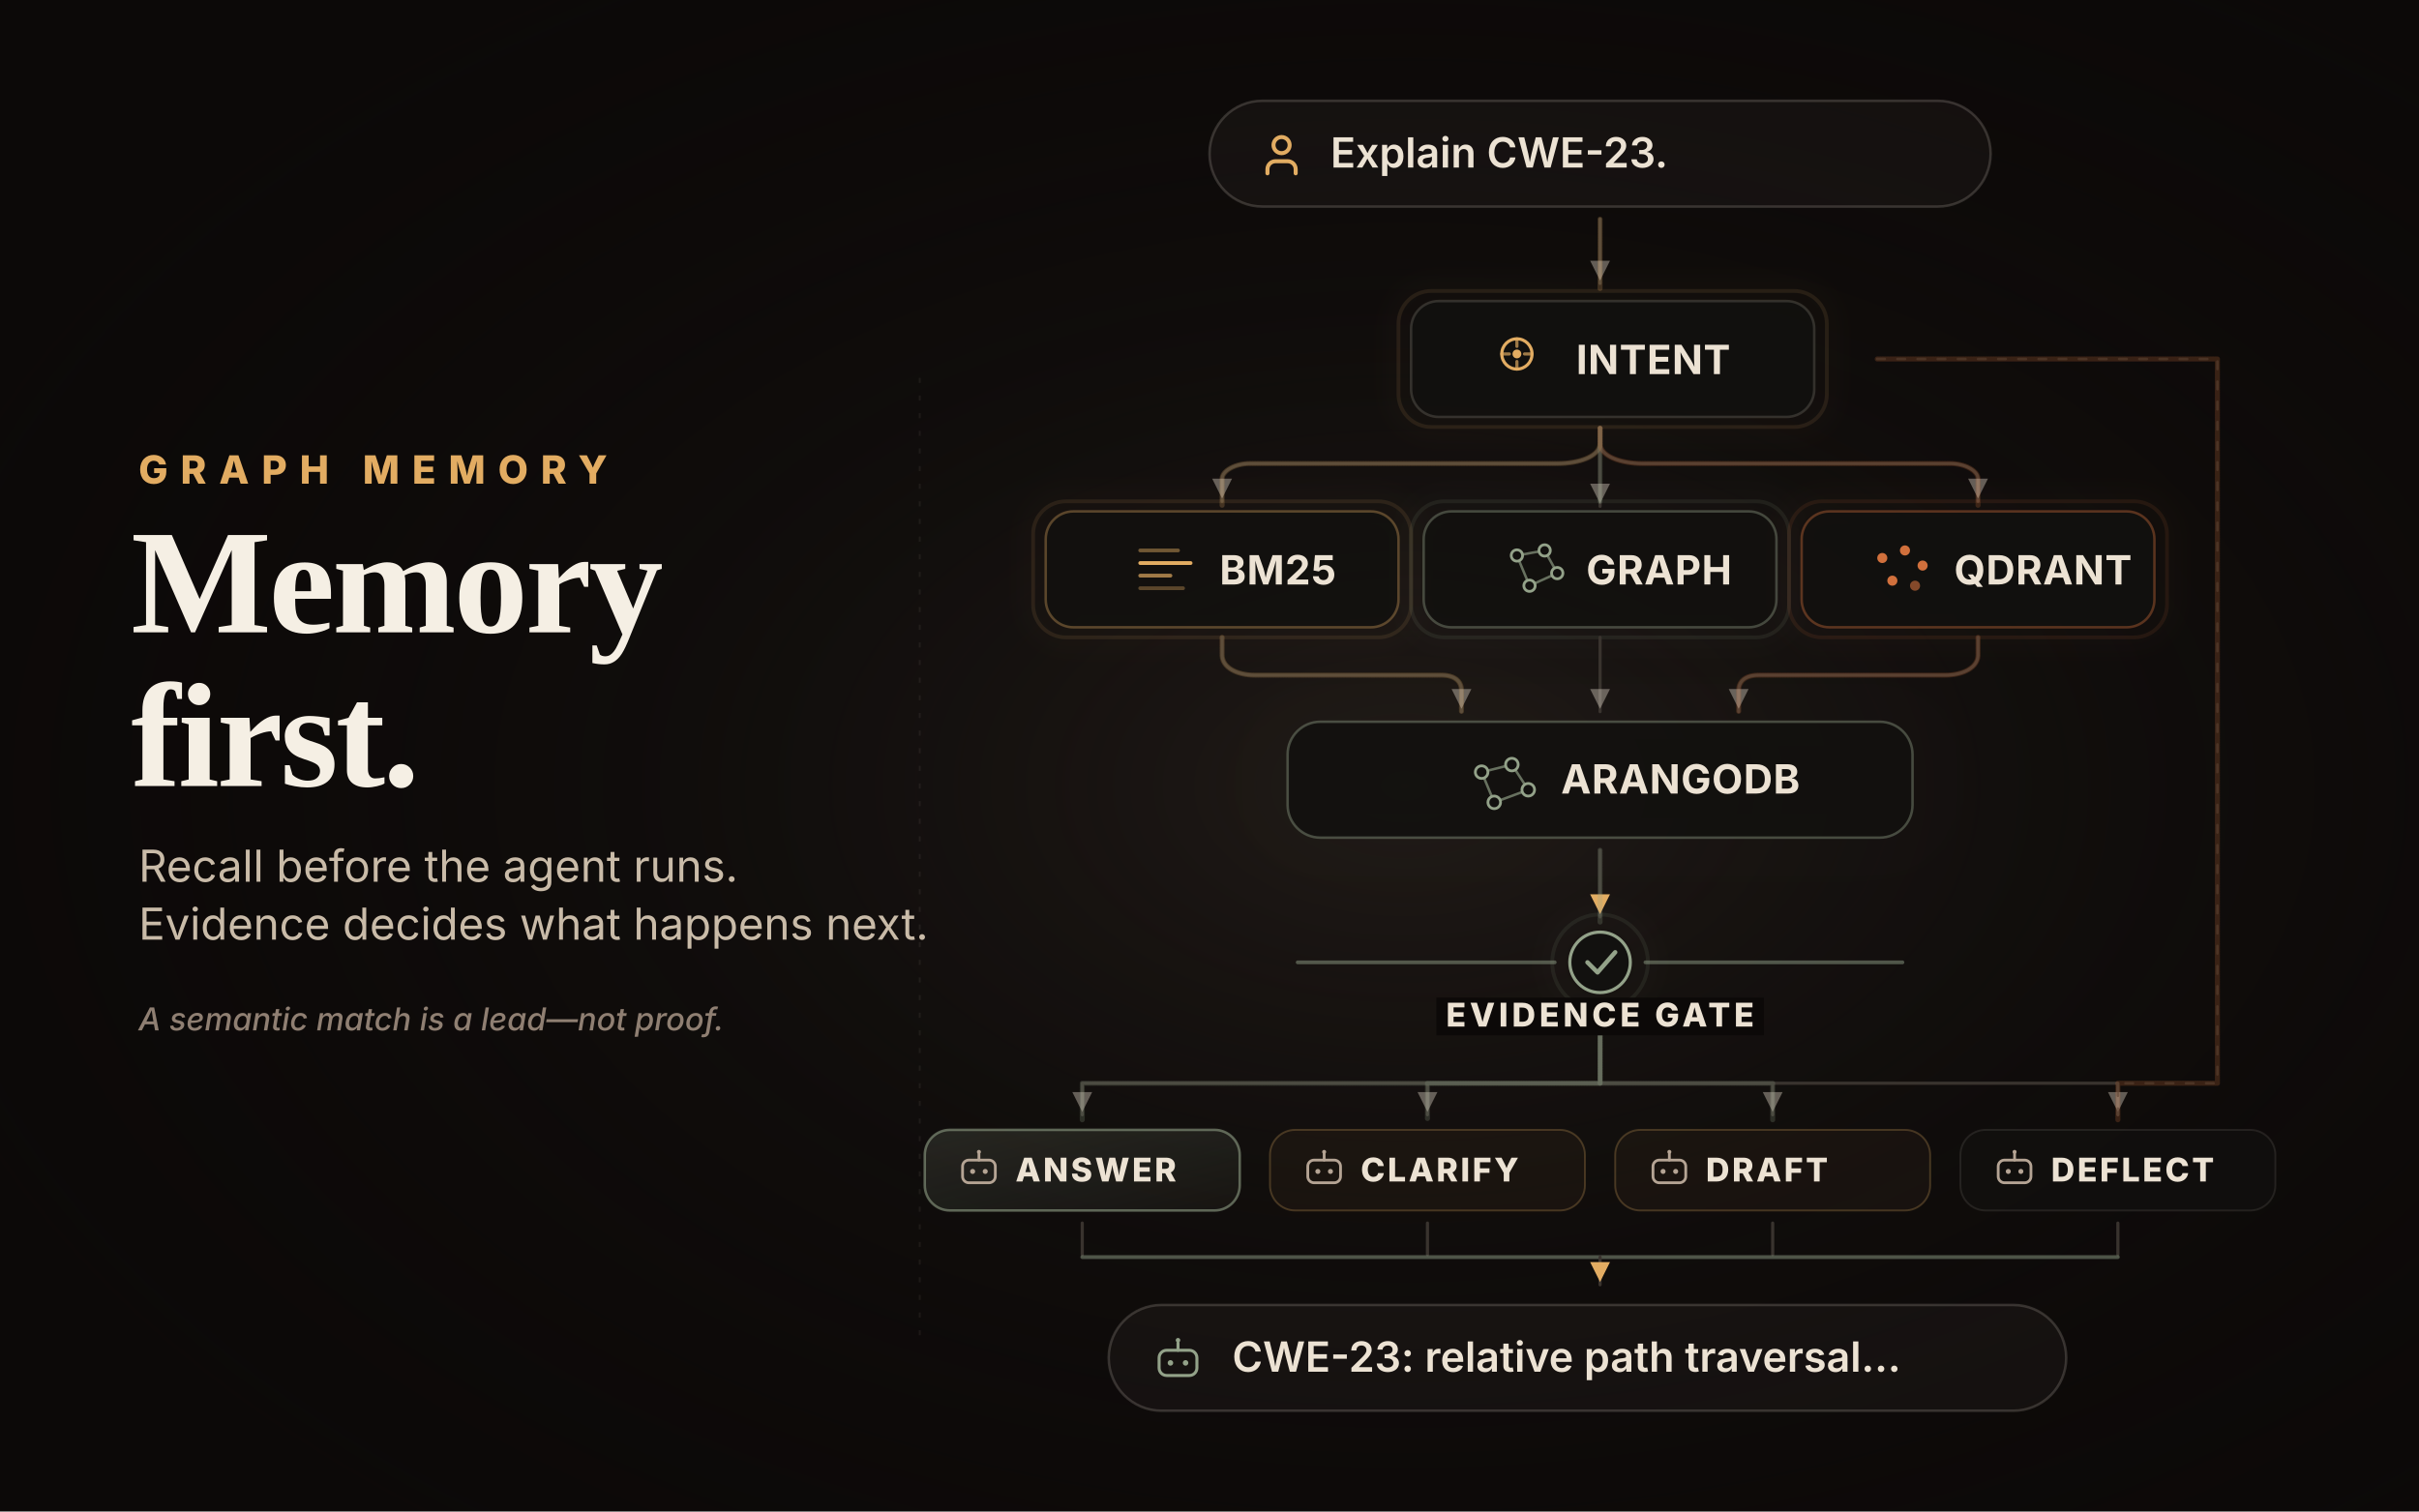
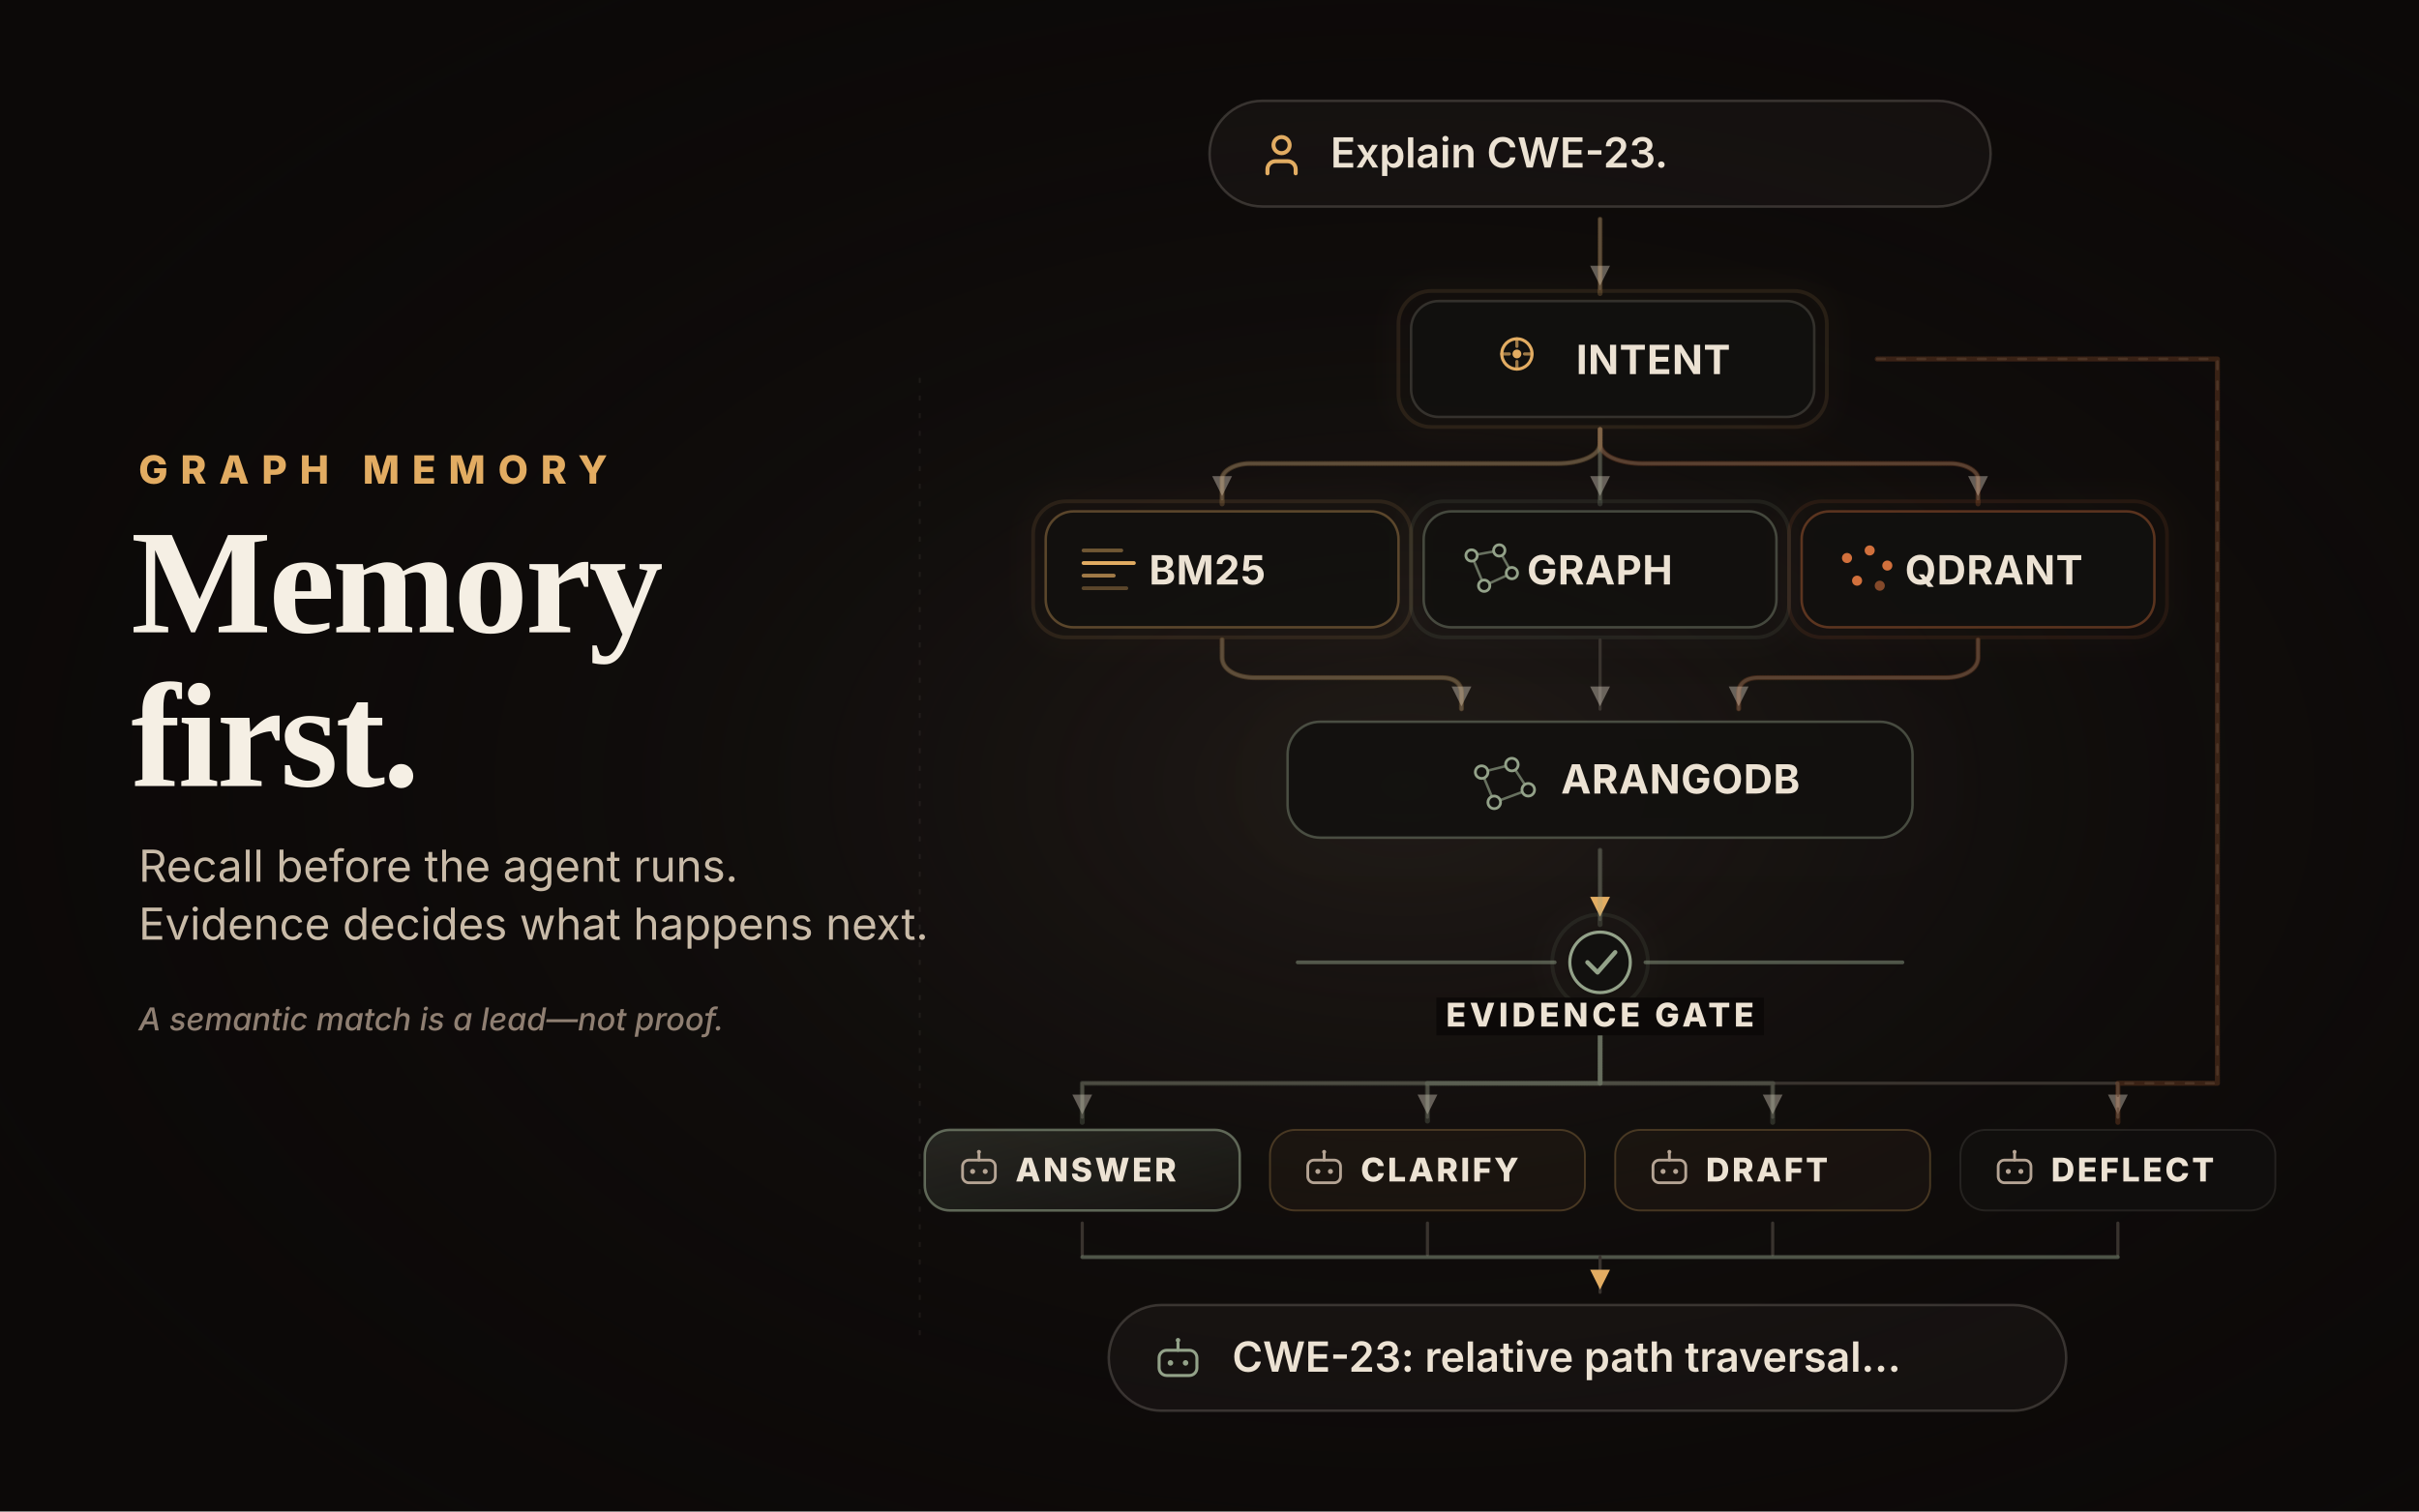
<svg xmlns="http://www.w3.org/2000/svg" viewBox="0 0 1920 1200" width="1920" height="1200" preserveAspectRatio="xMidYMid meet" role="img" aria-labelledby="memory-pipeline-title memory-pipeline-desc" tabindex="0">
  <defs>
    <radialGradient id="bg-glow" cx="58%" cy="52%" r="66%">
      <stop offset="0" stop-color="#261f1b" stop-opacity="0.78" />
      <stop offset="0.46" stop-color="#151210" stop-opacity="0.42" />
      <stop offset="1" stop-color="#0c0908" stop-opacity="0" />
    </radialGradient>
    <linearGradient id="answer-fill" x1="0" y1="0" x2="1" y2="1">
      <stop offset="0" stop-color="#93a289" stop-opacity="0.17" />
      <stop offset="1" stop-color="#93a289" stop-opacity="0.05" />
    </linearGradient>
    <marker id="flow-arrow" viewBox="0 0 10 10" refX="8" refY="5" markerWidth="9" markerHeight="9" orient="auto-start-reverse">
      <path d="M 0 1.5 L 7 5 L 0 8.5 z" fill="rgba(236,226,211,0.38)" />
    </marker>
    <marker id="flow-arrow-ember" viewBox="0 0 10 10" refX="8" refY="5" markerWidth="9" markerHeight="9" orient="auto-start-reverse">
      <path d="M 0 1.5 L 7 5 L 0 8.5 z" fill="#d1703c" />
    </marker>
    <marker id="flow-arrow-brass" viewBox="0 0 10 10" refX="8" refY="5" markerWidth="9" markerHeight="9" orient="auto-start-reverse">
      <path d="M 0 1.5 L 7 5 L 0 8.5 z" fill="#e2ac62" />
    </marker>
    <filter id="soft-glow" x="-80%" y="-80%" width="260%" height="260%">
      <feGaussianBlur stdDeviation="10" result="blur" />
      <feMerge>
        <feMergeNode in="blur" />
        <feMergeNode in="SourceGraphic" />
      </feMerge>
    </filter>
    <filter id="wide-glow" x="-120%" y="-120%" width="340%" height="340%">
      <feGaussianBlur stdDeviation="22" />
    </filter>
    <style>
      #memory-pipeline .sans {
        font-family: Inter, ui-sans-serif, system-ui, -apple-system, BlinkMacSystemFont, "Segoe UI", sans-serif;
      }
      #memory-pipeline .mono {
        font-family: ui-monospace, SFMono-Regular, Menlo, Monaco, Consolas, "Liberation Mono", monospace;
      }
      #memory-pipeline .eyebrow {
        fill: #e2ac62;
        font-size: 31px;
        font-weight: 760;
        letter-spacing: 10px;
      }
      #memory-pipeline .serif {
        font-family: Fraunces, Georgia, "Times New Roman", serif;
      }
      #memory-pipeline .headline {
        fill: #f5efe4;
        font-size: 118px;
        font-weight: 720;
        letter-spacing: -2px;
      }
      #memory-pipeline .subhead {
        fill: #c9bba8;
        font-size: 35px;
        font-weight: 430;
      }
      #memory-pipeline .footer {
        fill: #8f7f72;
        font-size: 25px;
        font-weight: 480;
        font-style: italic;
      }
      #memory-pipeline .stage-name {
        fill: #ece2d3;
        font-size: 32px;
        font-weight: 660;
        letter-spacing: 0.5px;
      }
      #memory-pipeline .query-label {
        fill: #e2ac62;
        font-size: 19px;
        font-weight: 760;
        letter-spacing: 3px;
      }
      #memory-pipeline .query-text {
        fill: #ece2d3;
        font-size: 33px;
        font-weight: 570;
      }
      #memory-pipeline .gate-name {
        fill: #ece2d3;
        font-size: 26px;
        font-weight: 760;
        letter-spacing: 3px;
      }
      #memory-pipeline .outcome-name {
        fill: #ece2d3;
        font-size: 26px;
        font-weight: 760;
        letter-spacing: 2px;
      }
      #memory-pipeline .terminal-label {
        fill: #b5a494;
        font-size: 26px;
        font-weight: 720;
        letter-spacing: 4px;
      }

      #memory-pipeline .panel {
        fill: rgba(18, 17, 15, 0.86);
        stroke: rgba(236, 226, 211, 0.16);
        stroke-width: 2;
      }
      #memory-pipeline .panel-soft {
        fill: rgba(18, 17, 15, 0.68);
        stroke: rgba(236, 226, 211, 0.10);
        stroke-width: 1.5;
      }
      #memory-pipeline .query-shell {
        fill: rgba(236, 226, 211, 0.035);
        stroke: rgba(236, 226, 211, 0.18);
        stroke-width: 2;
      }
      #memory-pipeline .base-path {
        fill: none;
        stroke: #39332e;
        stroke-width: 2.5;
        stroke-linecap: round;
        stroke-linejoin: round;
      }
      #memory-pipeline .base-path-faint {
        fill: none;
        stroke: #39332e;
        stroke-width: 2;
        stroke-linecap: round;
        stroke-dasharray: 6 10;
        opacity: 0.58;
      }
      #memory-pipeline .flow-path {
        fill: none;
        stroke-width: 4;
        stroke-linecap: round;
        stroke-linejoin: round;
        stroke-dasharray: 1;
        stroke-dashoffset: 0;
        opacity: 0.22;
      }
      #memory-pipeline .flow-amber { stroke: #e2ac62; }
      #memory-pipeline .flow-violet { stroke: #d1703c; }
      #memory-pipeline .flow-mint { stroke: #93a289; }
      #memory-pipeline .stage-halo {
        fill: none;
        stroke-width: 3;
        opacity: 0.12;
      }
      #memory-pipeline .halo-amber { stroke: #e2ac62; }
      #memory-pipeline .halo-violet { stroke: #d1703c; }
      #memory-pipeline .halo-mint { stroke: #93a289; }
      #memory-pipeline .intent-mark {
        fill: none;
        stroke: #e2ac62;
        stroke-width: 2.5;
        stroke-linecap: round;
      }
      #memory-pipeline .bm25-line {
        stroke: #e2ac62;
        stroke-width: 3;
        stroke-linecap: round;
      }
      #memory-pipeline .q-node {
        fill: #d1703c;
      }
      #memory-pipeline .q-edge {
        stroke: rgba(209, 112, 60, 0.7);
        stroke-width: 1.5;
      }
      #memory-pipeline .graph-edge {
        stroke: rgba(147, 162, 137, 0.66);
        stroke-width: 2;
      }
      #memory-pipeline .graph-node {
        fill: #12110f;
        stroke: #93a289;
        stroke-width: 2.2;
      }
      #memory-pipeline .gate-line {
        stroke: rgba(147, 162, 137, 0.48);
        stroke-width: 3;
        stroke-linecap: round;
      }
      #memory-pipeline .gate-ring {
        fill: #12110f;
        stroke: #93a289;
        stroke-width: 2.5;
      }
      #memory-pipeline .gate-check {
        fill: none;
        stroke: #93a289;
        stroke-width: 3.5;
        stroke-linecap: round;
        stroke-linejoin: round;
      }
      #memory-pipeline .answer-shell {
        fill: url(#answer-fill);
        stroke: rgba(147, 162, 137, 0.58);
        stroke-width: 2;
      }
      #memory-pipeline .clarify-shell {
        fill: rgba(226, 172, 98, 0.045);
        stroke: rgba(226, 172, 98, 0.25);
        stroke-width: 1.5;
      }
      #memory-pipeline .scan-shell {
        fill: rgba(209, 112, 60, 0.05);
        stroke: rgba(209, 112, 60, 0.55);
        stroke-width: 2;
        stroke-dasharray: 7 7;
      }
      #memory-pipeline .panel-02a { stroke: rgba(226, 172, 98, 0.34); }
      #memory-pipeline .panel-02b { stroke: rgba(209, 112, 60, 0.38); }
      #memory-pipeline .panel-03  { stroke: rgba(147, 162, 137, 0.40); }
      #memory-pipeline .panel-02g { stroke: rgba(147, 162, 137, 0.38); }

      @media (prefers-reduced-motion: no-preference) {
        @keyframes draw-query {
          0%, 2% { stroke-dashoffset: 1; opacity: 0; }
          10% { opacity: 1; }
          16%, 24% { stroke-dashoffset: 0; opacity: 1; }
          30%, 100% { stroke-dashoffset: 0; opacity: 0.18; }
        }
        @keyframes pulse-intent {
          0%, 10%, 100% { opacity: 0; transform: scale(0.96); }
          16%, 26% { opacity: 0.75; transform: scale(1); }
          32% { opacity: 0.12; transform: scale(1.04); }
        }
        @keyframes draw-split {
          0%, 16% { stroke-dashoffset: 1; opacity: 0; }
          22% { opacity: 1; }
          30%, 36% { stroke-dashoffset: 0; opacity: 1; }
          42%, 100% { stroke-dashoffset: 0; opacity: 0.18; }
        }
        @keyframes pulse-recall {
          0%, 22%, 100% { opacity: 0; transform: scale(0.97); }
          30%, 40% { opacity: 0.72; transform: scale(1); }
          46% { opacity: 0.10; transform: scale(1.03); }
        }
        @keyframes draw-merge {
          0%, 30% { stroke-dashoffset: 1; opacity: 0; }
          36% { opacity: 1; }
          44%, 50% { stroke-dashoffset: 0; opacity: 1; }
          56%, 100% { stroke-dashoffset: 0; opacity: 0.18; }
        }
        @keyframes pulse-record {
          0%, 38%, 100% { opacity: 0; transform: scale(0.98); }
          46%, 56% { opacity: 0.7; transform: scale(1.035); }
          62% { opacity: 0.10; transform: scale(1.035); }
        }
        @keyframes draw-gate {
          0%, 46% { stroke-dashoffset: 1; opacity: 0; }
          52% { opacity: 1; }
          60%, 66% { stroke-dashoffset: 0; opacity: 1; }
          72%, 100% { stroke-dashoffset: 0; opacity: 0.18; }
        }
        @keyframes pulse-gate {
          0%, 50%, 100% { opacity: 0; transform: scale(0.9); }
          58%, 70% { opacity: 0.8; transform: scale(1); }
          78% { opacity: 0.14; transform: scale(1.06); }
        }
        @keyframes query-dot {
          0%, 2% { transform: scale(0.7); opacity: 0.3; }
          10%, 22% { transform: scale(1.15); opacity: 1; }
          32%, 100% { transform: scale(1); opacity: 0.55; }
        }
        #memory-pipeline .query-flow { animation: draw-query 6s ease-in-out infinite; }
        #memory-pipeline .intent-halo {
          transform-origin: 1070px 315px;
          animation: pulse-intent 6s ease-in-out infinite;
        }
        #memory-pipeline .split-flow { animation: draw-split 6s ease-in-out infinite; }
        #memory-pipeline .bm25-halo {
          transform-origin: 770px 482px;
          animation: pulse-recall 6s ease-in-out infinite;
        }
        #memory-pipeline .graph-halo {
          transform-origin: 1070px 482px;
          animation: pulse-recall 6s ease-in-out infinite;
          animation-delay: 0.09s;
        }
        #memory-pipeline .qdrant-halo {
          transform-origin: 1370px 482px;
          animation: pulse-recall 6s ease-in-out infinite;
          animation-delay: 0.18s;
        }
        #memory-pipeline .merge-flow { animation: draw-merge 6s ease-in-out infinite; }
        #memory-pipeline .record-halo {
          transform-origin: 1070px 649px;
          animation: pulse-record 6s ease-in-out infinite;
        }
        #memory-pipeline .gate-flow { animation: draw-gate 6s ease-in-out infinite; }
        #memory-pipeline .gate-halo {
          transform-origin: 1070px 794px;
          animation: pulse-gate 6s ease-in-out infinite;
        }
        #memory-pipeline .query-dot { transform-origin: 817px 153px; animation: query-dot 6s ease-in-out infinite; }
        @keyframes q-cycle {
          0%, 0.5% { opacity: 0; }
          2%, 25.5% { opacity: 1; }
          27%, 100% { opacity: 0; }
        }
        @keyframes r-cycle {
          0%, 18.5% { opacity: 0; }
          20%, 43% { opacity: 1; }
          44.5%, 100% { opacity: 0; }
        }
        @keyframes route-run {
          0%, 15% { stroke-dashoffset: 1; opacity: 0; }
          16% { opacity: 1; }
          18.5%, 22% { stroke-dashoffset: 0; opacity: 0.9; }
          24.5%, 100% { stroke-dashoffset: 0; opacity: 0; }
        }
        @keyframes deflect-run {
          0%, 79% { stroke-dashoffset: 1; opacity: 0; }
          80.5% { opacity: 1; }
          85%, 95% { stroke-dashoffset: 0; opacity: 0.9; }
          99%, 100% { stroke-dashoffset: 0; opacity: 0; }
        }
        @keyframes pill-cycle {
          0%, 16% { opacity: 0.45; }
          18.5%, 23% { opacity: 1; }
          25%, 100% { opacity: 0.45; }
        }
        @keyframes pill-cycle-deflect {
          0%, 84% { opacity: 0.45; }
          86.5%, 98% { opacity: 1; }
          100% { opacity: 0.45; }
        }
        #memory-pipeline .q1 { animation: q-cycle 24s ease-in-out infinite; }
        #memory-pipeline .q2 { animation: q-cycle 24s ease-in-out infinite; animation-delay: 6s; }
        #memory-pipeline .q3 { animation: q-cycle 24s ease-in-out infinite; animation-delay: 12s; }
        #memory-pipeline .q4 { animation: q-cycle 24s ease-in-out infinite; animation-delay: 18s; }
        #memory-pipeline .r1 { animation: r-cycle 24s ease-in-out infinite; }
        #memory-pipeline .r2 { animation: r-cycle 24s ease-in-out infinite; animation-delay: 6s; }
        #memory-pipeline .r3 { animation: r-cycle 24s ease-in-out infinite; animation-delay: 12s; }
        #memory-pipeline .r4 { animation: r-cycle 24s ease-in-out infinite; animation-delay: 18s; }
        #memory-pipeline .route-flow-1 { animation: route-run 24s ease-in-out infinite; }
        #memory-pipeline .route-flow-2 { animation: route-run 24s ease-in-out infinite; animation-delay: 6s; }
        #memory-pipeline .route-flow-3 { animation: route-run 24s ease-in-out infinite; animation-delay: 12s; }
        #memory-pipeline .deflect-flow { animation: deflect-run 24s ease-in-out infinite; }
        #memory-pipeline .route-pill-1 { animation: pill-cycle 24s ease-in-out infinite; }
        #memory-pipeline .route-pill-2 { animation: pill-cycle 24s ease-in-out infinite; animation-delay: 6s; }
        #memory-pipeline .route-pill-3 { animation: pill-cycle 24s ease-in-out infinite; animation-delay: 12s; }
        #memory-pipeline .route-pill-4 { animation: pill-cycle-deflect 24s ease-in-out infinite; }
      }
    </style>
  </defs>
  <g id="memory-pipeline">
    <rect width="1920" height="1200" fill="#0c0908" />
    <rect width="1920" height="1200" fill="url(#bg-glow)" />
    <g aria-label="Card heading" transform="translate(0 -62)">
      <text x="110" y="446" class="sans eyebrow">GRAPH MEMORY</text>
      <text x="104" y="564" class="serif headline">Memory</text>
      <text x="104" y="686" class="serif headline">first.</text>
      <text x="110" y="762" class="sans subhead">Recall before the agent runs.</text>
      <text x="110" y="808" class="sans subhead">Evidence decides what happens next.</text>
      <text x="110" y="880" class="sans footer">A semantic match is a lead—not proof.</text>
    </g>
    <line x1="730" y1="300" x2="730" y2="1060" stroke="rgba(236,226,211,0.07)" stroke-dasharray="4 10" stroke-width="1.5" />
    <g transform="translate(200 -30)">
      <g aria-label="Example question">
        <rect x="760" y="110" width="620" height="84" rx="42" class="query-shell" />
        <g transform="translate(798 134) scale(1.6)" aria-hidden="true" fill="none" stroke="#e2ac62" stroke-width="2" stroke-linecap="round" stroke-linejoin="round">
          <path d="M19 21v-2a4 4 0 0 0-4-4H9a4 4 0 0 0-4 4v2" />
          <circle cx="12" cy="7" r="4" />
        </g>
        <text x="856" y="163" class="sans query-text q1">Explain CWE-23.</text>
        <text x="856" y="163" class="sans query-text q2" opacity="0">How do I secure it?</text>
        <text x="856" y="163" class="sans query-text q3" opacity="0">Draft a fix runbook.</text>
        <text x="856" y="163" class="sans query-text q4" opacity="0">What's the weather?</text>
      </g>
      <g aria-label="Intent stage">
-         <path d="M1070 204 V255" class="base-path" marker-end="url(#flow-arrow)" />
-         <path d="M1070 204 V259" class="flow-path flow-amber query-flow" pathLength="1" />
+         <path d="M1070 204 V259" class="base-path" marker-end="url(#flow-arrow)" />
+         <path d="M1070 204 V263" class="flow-path flow-amber query-flow" pathLength="1" />
        <rect x="910" y="261" width="340" height="108" rx="26" class="stage-halo halo-amber intent-halo" filter="url(#soft-glow)" />
        <rect x="920" y="269" width="320" height="92" rx="22" class="panel" />
        <g transform="translate(988 297)" aria-hidden="true">
          <circle cx="16" cy="14" r="12" class="intent-mark" />
          <path d="M16 2 V8 M16 20 V26 M4 14 H10 M22 14 H28" class="intent-mark" opacity="0.68" />
          <circle cx="16" cy="14" r="3.5" fill="#e2ac62" />
        </g>
        <text x="1051" y="327" class="sans stage-name">INTENT</text>
      </g>
      <g aria-label="Hybrid recall stage">
-         <path d="M1070 370 V382 C1070 392 1054 398 1036 398 H792 C780 398 770 404 770 410 V428" class="base-path" marker-end="url(#flow-arrow)" />
-         <path d="M1070 370 V432" class="base-path" marker-end="url(#flow-arrow)" />
-         <path d="M1070 370 V382 C1070 392 1086 398 1104 398 H1348 C1360 398 1370 404 1370 410 V428" class="base-path" marker-end="url(#flow-arrow)" />
-         <path d="M1070 370 V382 C1070 392 1054 398 1036 398 H792 C780 398 770 404 770 410 V432" class="flow-path flow-amber split-flow" pathLength="1" />
-         <path d="M1070 370 V428" class="flow-path flow-mint split-flow" pathLength="1" />
-         <path d="M1070 370 V382 C1070 392 1086 398 1104 398 H1348 C1360 398 1370 404 1370 410 V432" class="flow-path flow-violet split-flow" pathLength="1" />
+         <path d="M1070 371 V382 C1070 392 1054 398 1036 398 H792 C780 398 770 404 770 410 V426" class="base-path" marker-end="url(#flow-arrow)" />
+         <path d="M1070 371 V426" class="base-path" marker-end="url(#flow-arrow)" />
+         <path d="M1070 371 V382 C1070 392 1086 398 1104 398 H1348 C1360 398 1370 404 1370 410 V426" class="base-path" marker-end="url(#flow-arrow)" />
+         <path d="M1070 371 V382 C1070 392 1054 398 1036 398 H792 C780 398 770 404 770 410 V430" class="flow-path flow-amber split-flow" pathLength="1" />
+         <path d="M1070 371 V430" class="flow-path flow-mint split-flow" pathLength="1" />
+         <path d="M1070 371 V382 C1070 392 1086 398 1104 398 H1348 C1360 398 1370 404 1370 410 V430" class="flow-path flow-violet split-flow" pathLength="1" />
        <rect x="620" y="428" width="300" height="108" rx="26" class="stage-halo halo-amber bm25-halo" filter="url(#soft-glow)" />
        <rect x="630" y="436" width="280" height="92" rx="22" class="panel panel-02a" />
-         <g transform="translate(705 463)" aria-hidden="true">
+         <g transform="translate(660 463)" aria-hidden="true">
          <line x1="0" y1="4" x2="30" y2="4" class="bm25-line" opacity="0.45" />
          <line x1="0" y1="14" x2="40" y2="14" class="bm25-line" />
          <line x1="0" y1="24" x2="24" y2="24" class="bm25-line" opacity="0.68" />
          <line x1="0" y1="34" x2="34" y2="34" class="bm25-line" opacity="0.35" />
        </g>
-         <text x="768" y="494" class="sans stage-name">BM25</text>
+         <text x="712" y="494" class="sans stage-name">BM25</text>
        <rect x="920" y="428" width="300" height="108" rx="26" class="stage-halo halo-mint graph-halo" filter="url(#soft-glow)" />
        <rect x="930" y="436" width="280" height="92" rx="22" class="panel panel-02g" />
-         <g transform="translate(996 463)" aria-hidden="true">
+         <g transform="translate(960 463)" aria-hidden="true">
          <line x1="8" y1="8" x2="30" y2="4" class="graph-edge" />
          <line x1="30" y1="4" x2="40" y2="22" class="graph-edge" />
          <line x1="8" y1="8" x2="18" y2="32" class="graph-edge" />
          <line x1="18" y1="32" x2="40" y2="22" class="graph-edge" />
          <circle cx="8" cy="8" r="4.5" class="graph-node" />
          <circle cx="30" cy="4" r="4.5" class="graph-node" />
          <circle cx="40" cy="22" r="4.5" class="graph-node" />
          <circle cx="18" cy="32" r="4.5" class="graph-node" />
        </g>
-         <text x="1059" y="494" class="sans stage-name">GRAPH</text>
+         <text x="1012" y="494" class="sans stage-name">GRAPH</text>
        <rect x="1220" y="428" width="300" height="108" rx="26" class="stage-halo halo-violet qdrant-halo" filter="url(#soft-glow)" />
        <rect x="1230" y="436" width="280" height="92" rx="22" class="panel panel-02b" />
-         <g transform="translate(1288 463)" aria-hidden="true">
+         <g transform="translate(1260 463)" aria-hidden="true">
          <circle cx="6" cy="10" r="4" class="q-node" />
          <circle cx="24" cy="4" r="4" class="q-node" />
          <circle cx="38" cy="16" r="4" class="q-node" />
          <circle cx="14" cy="28" r="4" class="q-node" />
          <circle cx="32" cy="32" r="4" class="q-node" opacity="0.6" />
        </g>
-         <text x="1351" y="494" class="sans stage-name">QDRANT</text>
+         <text x="1312" y="494" class="sans stage-name">QDRANT</text>
      </g>
      <g aria-label="Canonical record and graph evidence stage">
-         <path d="M770 536 V550 C770 560 782 566 796 566 H944 C956 566 960 572 960 578 V595" class="base-path" marker-end="url(#flow-arrow)" />
-         <path d="M1070 536 V595" class="base-path" marker-end="url(#flow-arrow)" />
-         <path d="M1370 536 V550 C1370 560 1358 566 1344 566 H1196 C1184 566 1180 572 1180 578 V595" class="base-path" marker-end="url(#flow-arrow)" />
-         <path d="M770 536 V550 C770 560 782 566 796 566 H944 C956 566 960 572 960 578 V595" class="flow-path flow-amber merge-flow" pathLength="1" />
-         <path d="M1370 536 V550 C1370 560 1358 566 1344 566 H1196 C1184 566 1180 572 1180 578 V595" class="flow-path flow-violet merge-flow" pathLength="1" />
+         <path d="M770 538 V552 C770 562 782 568 796 568 H944 C956 568 960 574 960 580 V593" class="base-path" marker-end="url(#flow-arrow)" />
+         <path d="M1070 538 V593" class="base-path" marker-end="url(#flow-arrow)" />
+         <path d="M1370 538 V552 C1370 562 1358 568 1344 568 H1196 C1184 568 1180 574 1180 580 V593" class="base-path" marker-end="url(#flow-arrow)" />
+         <path d="M770 538 V552 C770 562 782 568 796 568 H944 C956 568 960 574 960 580 V593" class="flow-path flow-amber merge-flow" pathLength="1" />
+         <path d="M1370 538 V552 C1370 562 1358 568 1344 568 H1196 C1184 568 1180 574 1180 580 V593" class="flow-path flow-violet merge-flow" pathLength="1" />
        <rect x="808" y="595" width="524" height="108" rx="32" class="stage-halo halo-mint record-halo" filter="url(#wide-glow)" />
        <rect x="822" y="603" width="496" height="92" rx="26" class="panel panel-03" />
        <g transform="translate(968 633)" aria-hidden="true">
          <line x1="8" y1="10" x2="32" y2="4" class="graph-edge" />
          <line x1="32" y1="4" x2="45" y2="24" class="graph-edge" />
          <line x1="8" y1="10" x2="18" y2="34" class="graph-edge" />
          <line x1="18" y1="34" x2="45" y2="24" class="graph-edge" />
          <circle cx="8" cy="10" r="5" class="graph-node" />
          <circle cx="32" cy="4" r="5" class="graph-node" />
          <circle cx="45" cy="24" r="5" class="graph-node" />
          <circle cx="18" cy="34" r="5" class="graph-node" />
        </g>
        <text x="1039" y="660" class="sans stage-name">ARANGODB</text>
      </g>
      <g aria-label="Evidence gate">
-         <path d="M1070 705 V758" class="base-path" marker-end="url(#flow-arrow-brass)" />
-         <path d="M1070 705 V762" class="flow-path flow-mint gate-flow" pathLength="1" />
+         <path d="M1070 705 V760" class="base-path" marker-end="url(#flow-arrow-brass)" />
+         <path d="M1070 705 V764" class="flow-path flow-mint gate-flow" pathLength="1" />
        <circle cx="1070" cy="794" r="38" class="stage-halo halo-mint gate-halo" filter="url(#soft-glow)" />
        <line x1="830" y1="794" x2="1034" y2="794" class="gate-line" />
        <line x1="1106" y1="794" x2="1310" y2="794" class="gate-line" />
        <circle cx="1070" cy="794" r="24" class="gate-ring" />
        <path d="M1060 794 L1068 802 L1082 786" class="gate-check" />
      </g>
      <g aria-label="Bounded outcomes">
-         <path d="M1070 828 V890 H659 V915" class="base-path" marker-end="url(#flow-arrow)" />
-         <path d="M1070 828 V890 H933 V915" class="base-path" marker-end="url(#flow-arrow)" />
-         <path d="M1070 828 V890 H1207 V915" class="base-path" marker-end="url(#flow-arrow)" />
-         <path d="M1070 828 V890 H1481 V915" class="base-path" marker-end="url(#flow-arrow)" />
-         <path d="M1070 828 V890 H659 V919" class="flow-path flow-mint route-flow-1" pathLength="1" />
-         <path d="M1070 828 V890 H933 V919" class="flow-path flow-mint route-flow-2" pathLength="1" />
-         <path d="M1070 828 V890 H1207 V919" class="flow-path flow-mint route-flow-3" pathLength="1" />
-         <path d="M1290 315 H1560 V890 H1481 V915" class="base-path-faint" />
-         <path d="M1290 315 H1560 V890 H1481 V919" class="flow-path flow-violet deflect-flow" pathLength="1" />
+         <path d="M1070 828 V890 H659 V917" class="base-path" marker-end="url(#flow-arrow)" />
+         <path d="M1070 828 V890 H933 V917" class="base-path" marker-end="url(#flow-arrow)" />
+         <path d="M1070 828 V890 H1207 V917" class="base-path" marker-end="url(#flow-arrow)" />
+         <path d="M1070 828 V890 H1481 V917" class="base-path" marker-end="url(#flow-arrow)" />
+         <path d="M1070 828 V890 H659 V921" class="flow-path flow-mint route-flow-1" pathLength="1" />
+         <path d="M1070 828 V890 H933 V921" class="flow-path flow-mint route-flow-2" pathLength="1" />
+         <path d="M1070 828 V890 H1207 V921" class="flow-path flow-mint route-flow-3" pathLength="1" />
+         <path d="M1290 315 H1560 V890 H1481 V917" class="base-path-faint" />
+         <path d="M1290 315 H1560 V890 H1481 V921" class="flow-path flow-violet deflect-flow" pathLength="1" />
        <rect x="940" y="822" width="260" height="30" fill="#0c0908" />
        <text x="1070" y="845" text-anchor="middle" class="sans gate-name">EVIDENCE GATE</text>
        <g class="route-pill-1" aria-label="Answer outcome">
          <rect x="534" y="927" width="250" height="64" rx="20" class="answer-shell" />
          <g transform="translate(562 941)" aria-hidden="true" fill="none" stroke="#b5a494" stroke-width="2.2" stroke-linecap="round">
            <rect x="2" y="10" width="26" height="18" rx="5" />
            <line x1="15" y1="10" x2="15" y2="5" />
            <circle cx="15" cy="3.5" r="1.6" fill="#b5a494" stroke="none" />
            <circle cx="10" cy="19" r="2" fill="#b5a494" stroke="none" />
            <circle cx="20" cy="19" r="2" fill="#b5a494" stroke="none" />
          </g>
          <text x="606" y="968" class="sans outcome-name">ANSWER</text>
        </g>
        <g class="route-pill-2" aria-label="Clarify outcome">
          <rect x="808" y="927" width="250" height="64" rx="20" class="clarify-shell" />
          <g transform="translate(836 941)" aria-hidden="true" fill="none" stroke="#b5a494" stroke-width="2.2" stroke-linecap="round">
            <rect x="2" y="10" width="26" height="18" rx="5" />
            <line x1="15" y1="10" x2="15" y2="5" />
            <circle cx="15" cy="3.5" r="1.6" fill="#b5a494" stroke="none" />
            <circle cx="10" cy="19" r="2" fill="#b5a494" stroke="none" />
            <circle cx="20" cy="19" r="2" fill="#b5a494" stroke="none" />
          </g>
          <text x="880" y="968" class="sans outcome-name">CLARIFY</text>
        </g>
        <g class="route-pill-3" aria-label="Draft outcome">
          <rect x="1082" y="927" width="250" height="64" rx="20" class="clarify-shell" />
          <g transform="translate(1110 941)" aria-hidden="true" fill="none" stroke="#b5a494" stroke-width="2.2" stroke-linecap="round">
            <rect x="2" y="10" width="26" height="18" rx="5" />
            <line x1="15" y1="10" x2="15" y2="5" />
            <circle cx="15" cy="3.5" r="1.6" fill="#b5a494" stroke="none" />
            <circle cx="10" cy="19" r="2" fill="#b5a494" stroke="none" />
            <circle cx="20" cy="19" r="2" fill="#b5a494" stroke="none" />
          </g>
          <text x="1154" y="968" class="sans outcome-name">DRAFT</text>
        </g>
        <g class="route-pill-4" aria-label="Deflect outcome">
          <rect x="1356" y="927" width="250" height="64" rx="20" class="panel-soft" />
          <g transform="translate(1384 941)" aria-hidden="true" fill="none" stroke="#b5a494" stroke-width="2.2" stroke-linecap="round">
            <rect x="2" y="10" width="26" height="18" rx="5" />
            <line x1="15" y1="10" x2="15" y2="5" />
            <circle cx="15" cy="3.5" r="1.6" fill="#b5a494" stroke="none" />
            <circle cx="10" cy="19" r="2" fill="#b5a494" stroke="none" />
            <circle cx="20" cy="19" r="2" fill="#b5a494" stroke="none" />
          </g>
          <text x="1428" y="968" class="sans outcome-name">DEFLECT</text>
        </g>
        <g aria-label="Agent response to the human">
          <path d="M659 1001 V1026" class="base-path" />
          <path d="M933 1001 V1026" class="base-path" />
          <path d="M1207 1001 V1026" class="base-path" />
          <path d="M1481 1001 V1026" class="base-path" />
          <line x1="659" y1="1028" x2="1481" y2="1028" class="gate-line" />
-           <path d="M1070 1028 V1050" class="base-path" marker-end="url(#flow-arrow-brass)" />
+           <path d="M1070 1028 V1056" class="base-path" marker-end="url(#flow-arrow-brass)" />
          <rect x="680" y="1066" width="760" height="84" rx="42" class="query-shell" />
          <g transform="translate(718 1090)" aria-hidden="true" fill="none" stroke="#93a289" stroke-width="2.4" stroke-linecap="round">
            <rect x="2" y="12" width="30" height="20" rx="6" />
            <line x1="17" y1="12" x2="17" y2="6" />
            <circle cx="17" cy="4" r="1.8" fill="#93a289" stroke="none" />
            <circle cx="11" cy="22" r="2.2" fill="#93a289" stroke="none" />
            <circle cx="23" cy="22" r="2.2" fill="#93a289" stroke="none" />
          </g>
          <text x="778" y="1119" class="sans query-text r1">CWE-23: relative path traversal…</text>
          <text x="778" y="1119" class="sans query-text r2" opacity="0">Which system do you mean?</text>
          <text x="778" y="1119" class="sans query-text r3" opacity="0">Draft ready for your signoff.</text>
          <text x="778" y="1119" class="sans query-text r4" opacity="0">That's outside this project.</text>
        </g>
      </g>
    </g>
  </g>
</svg>
